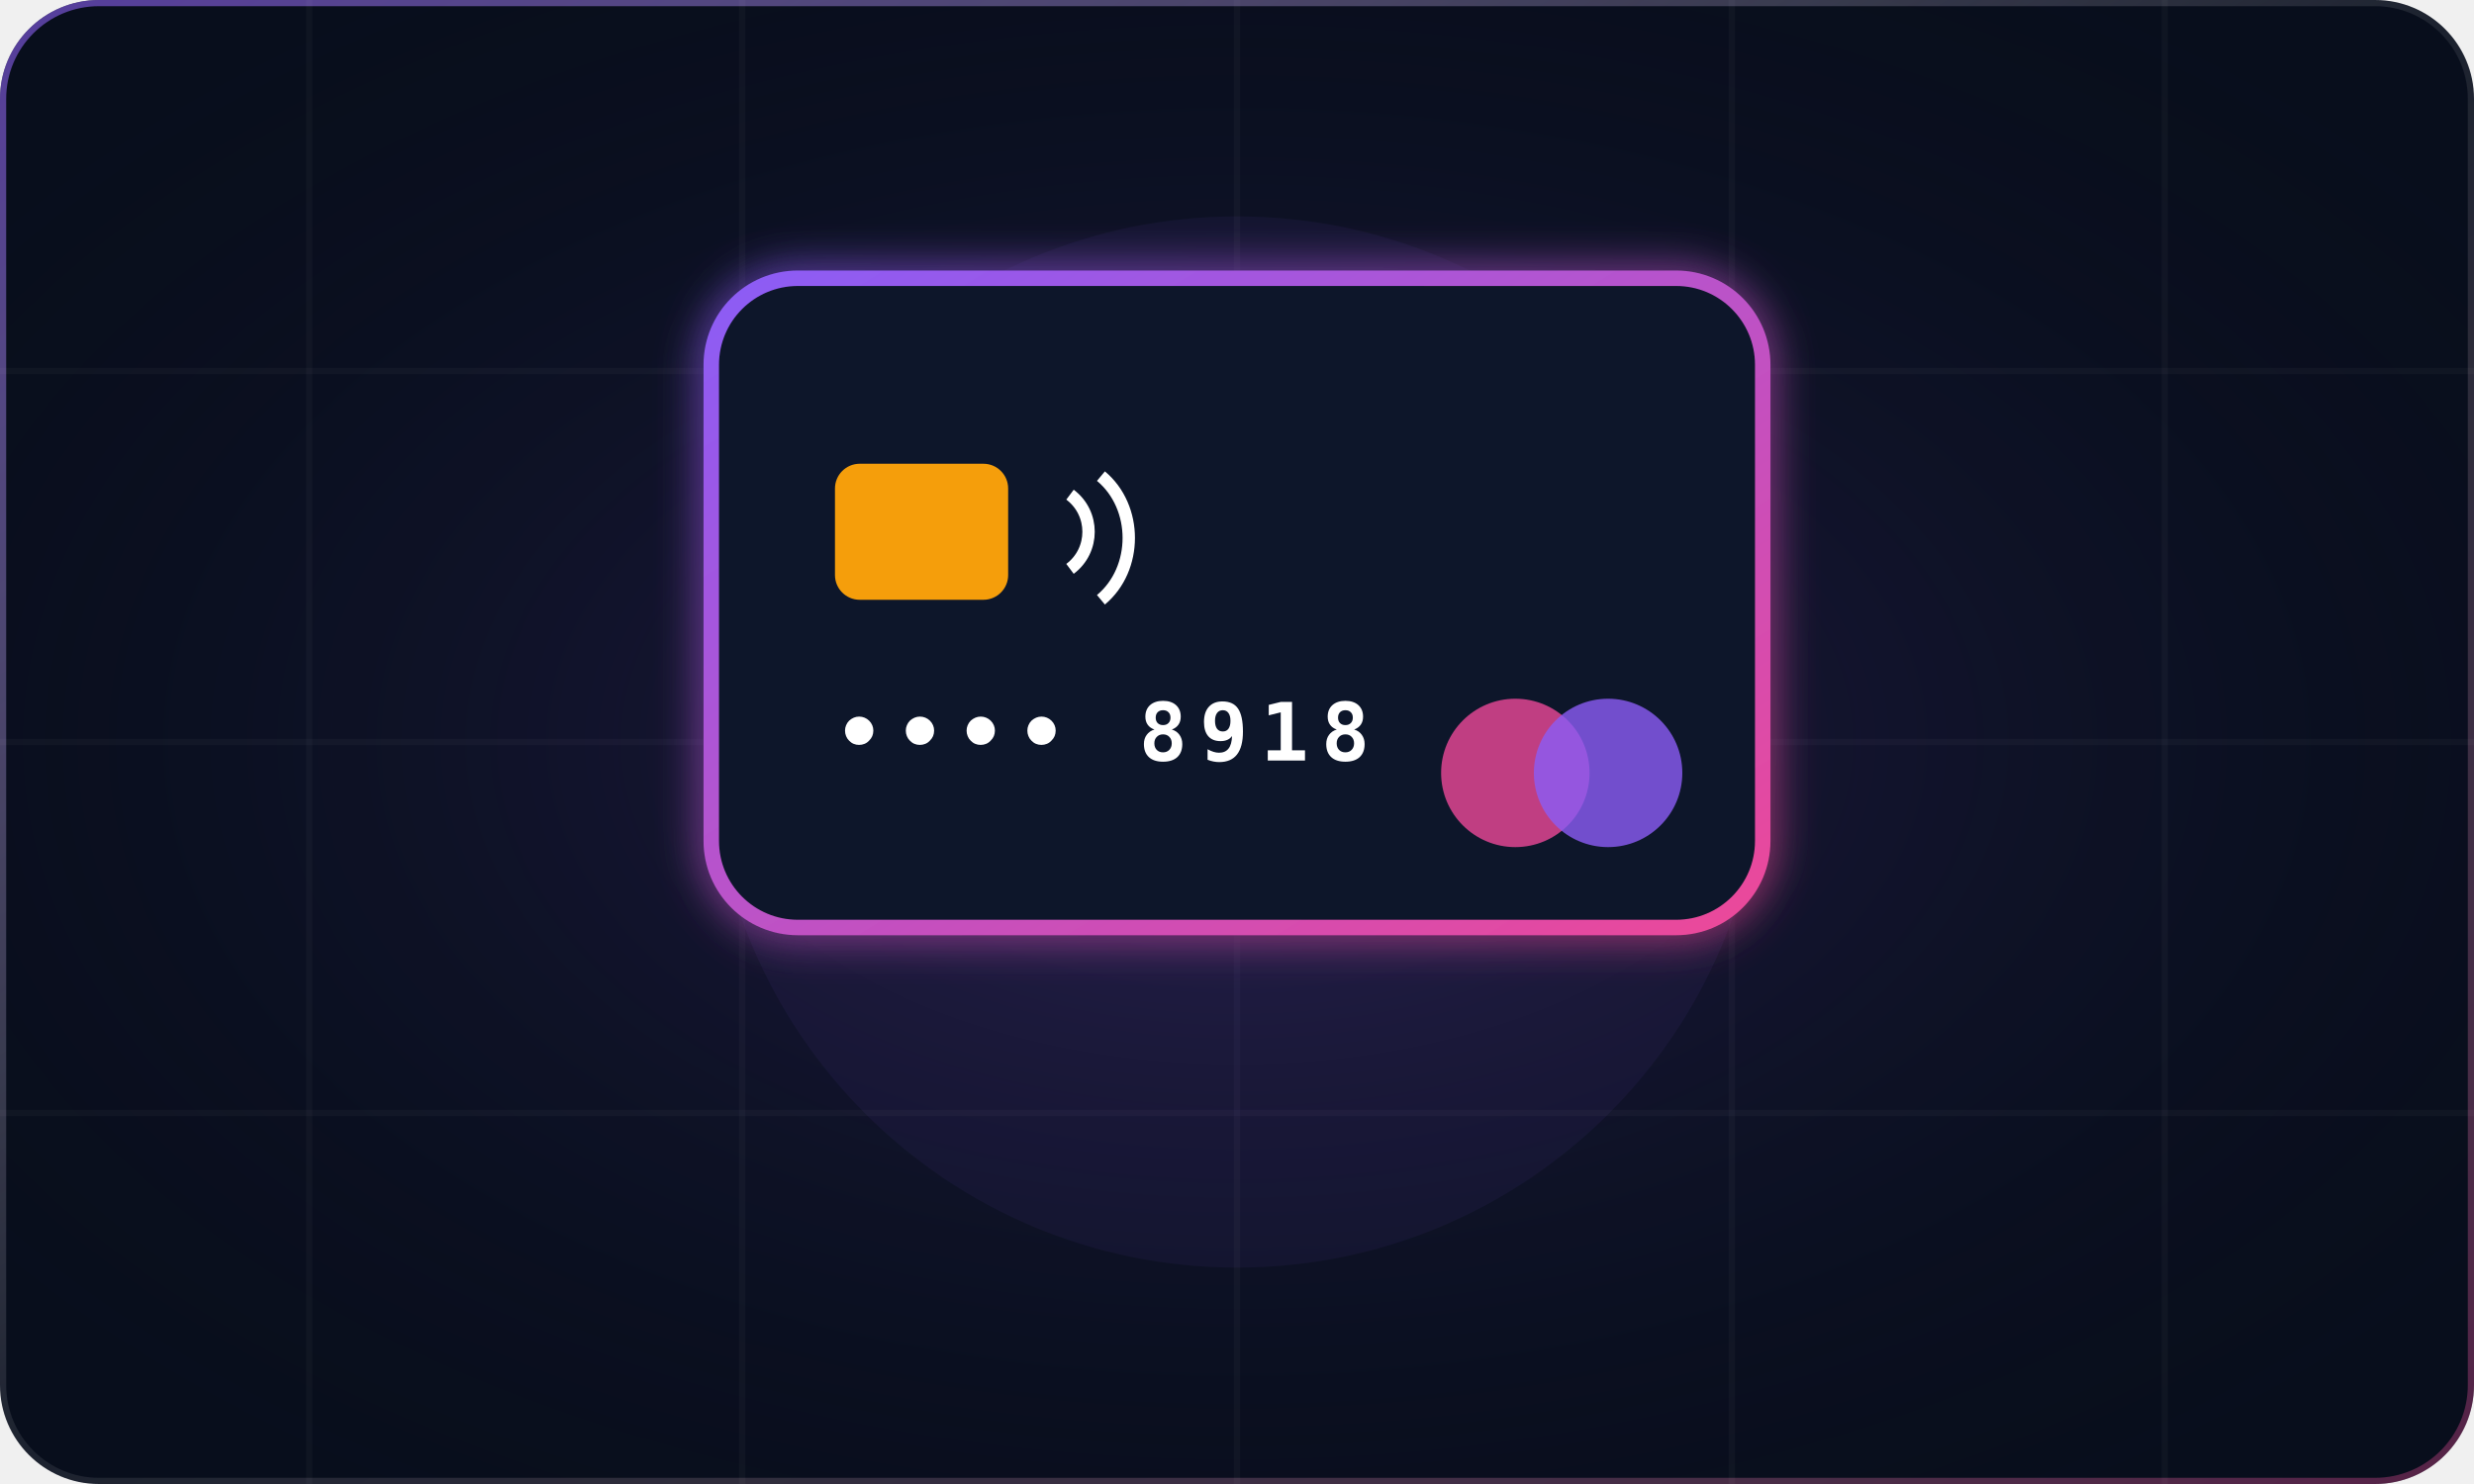
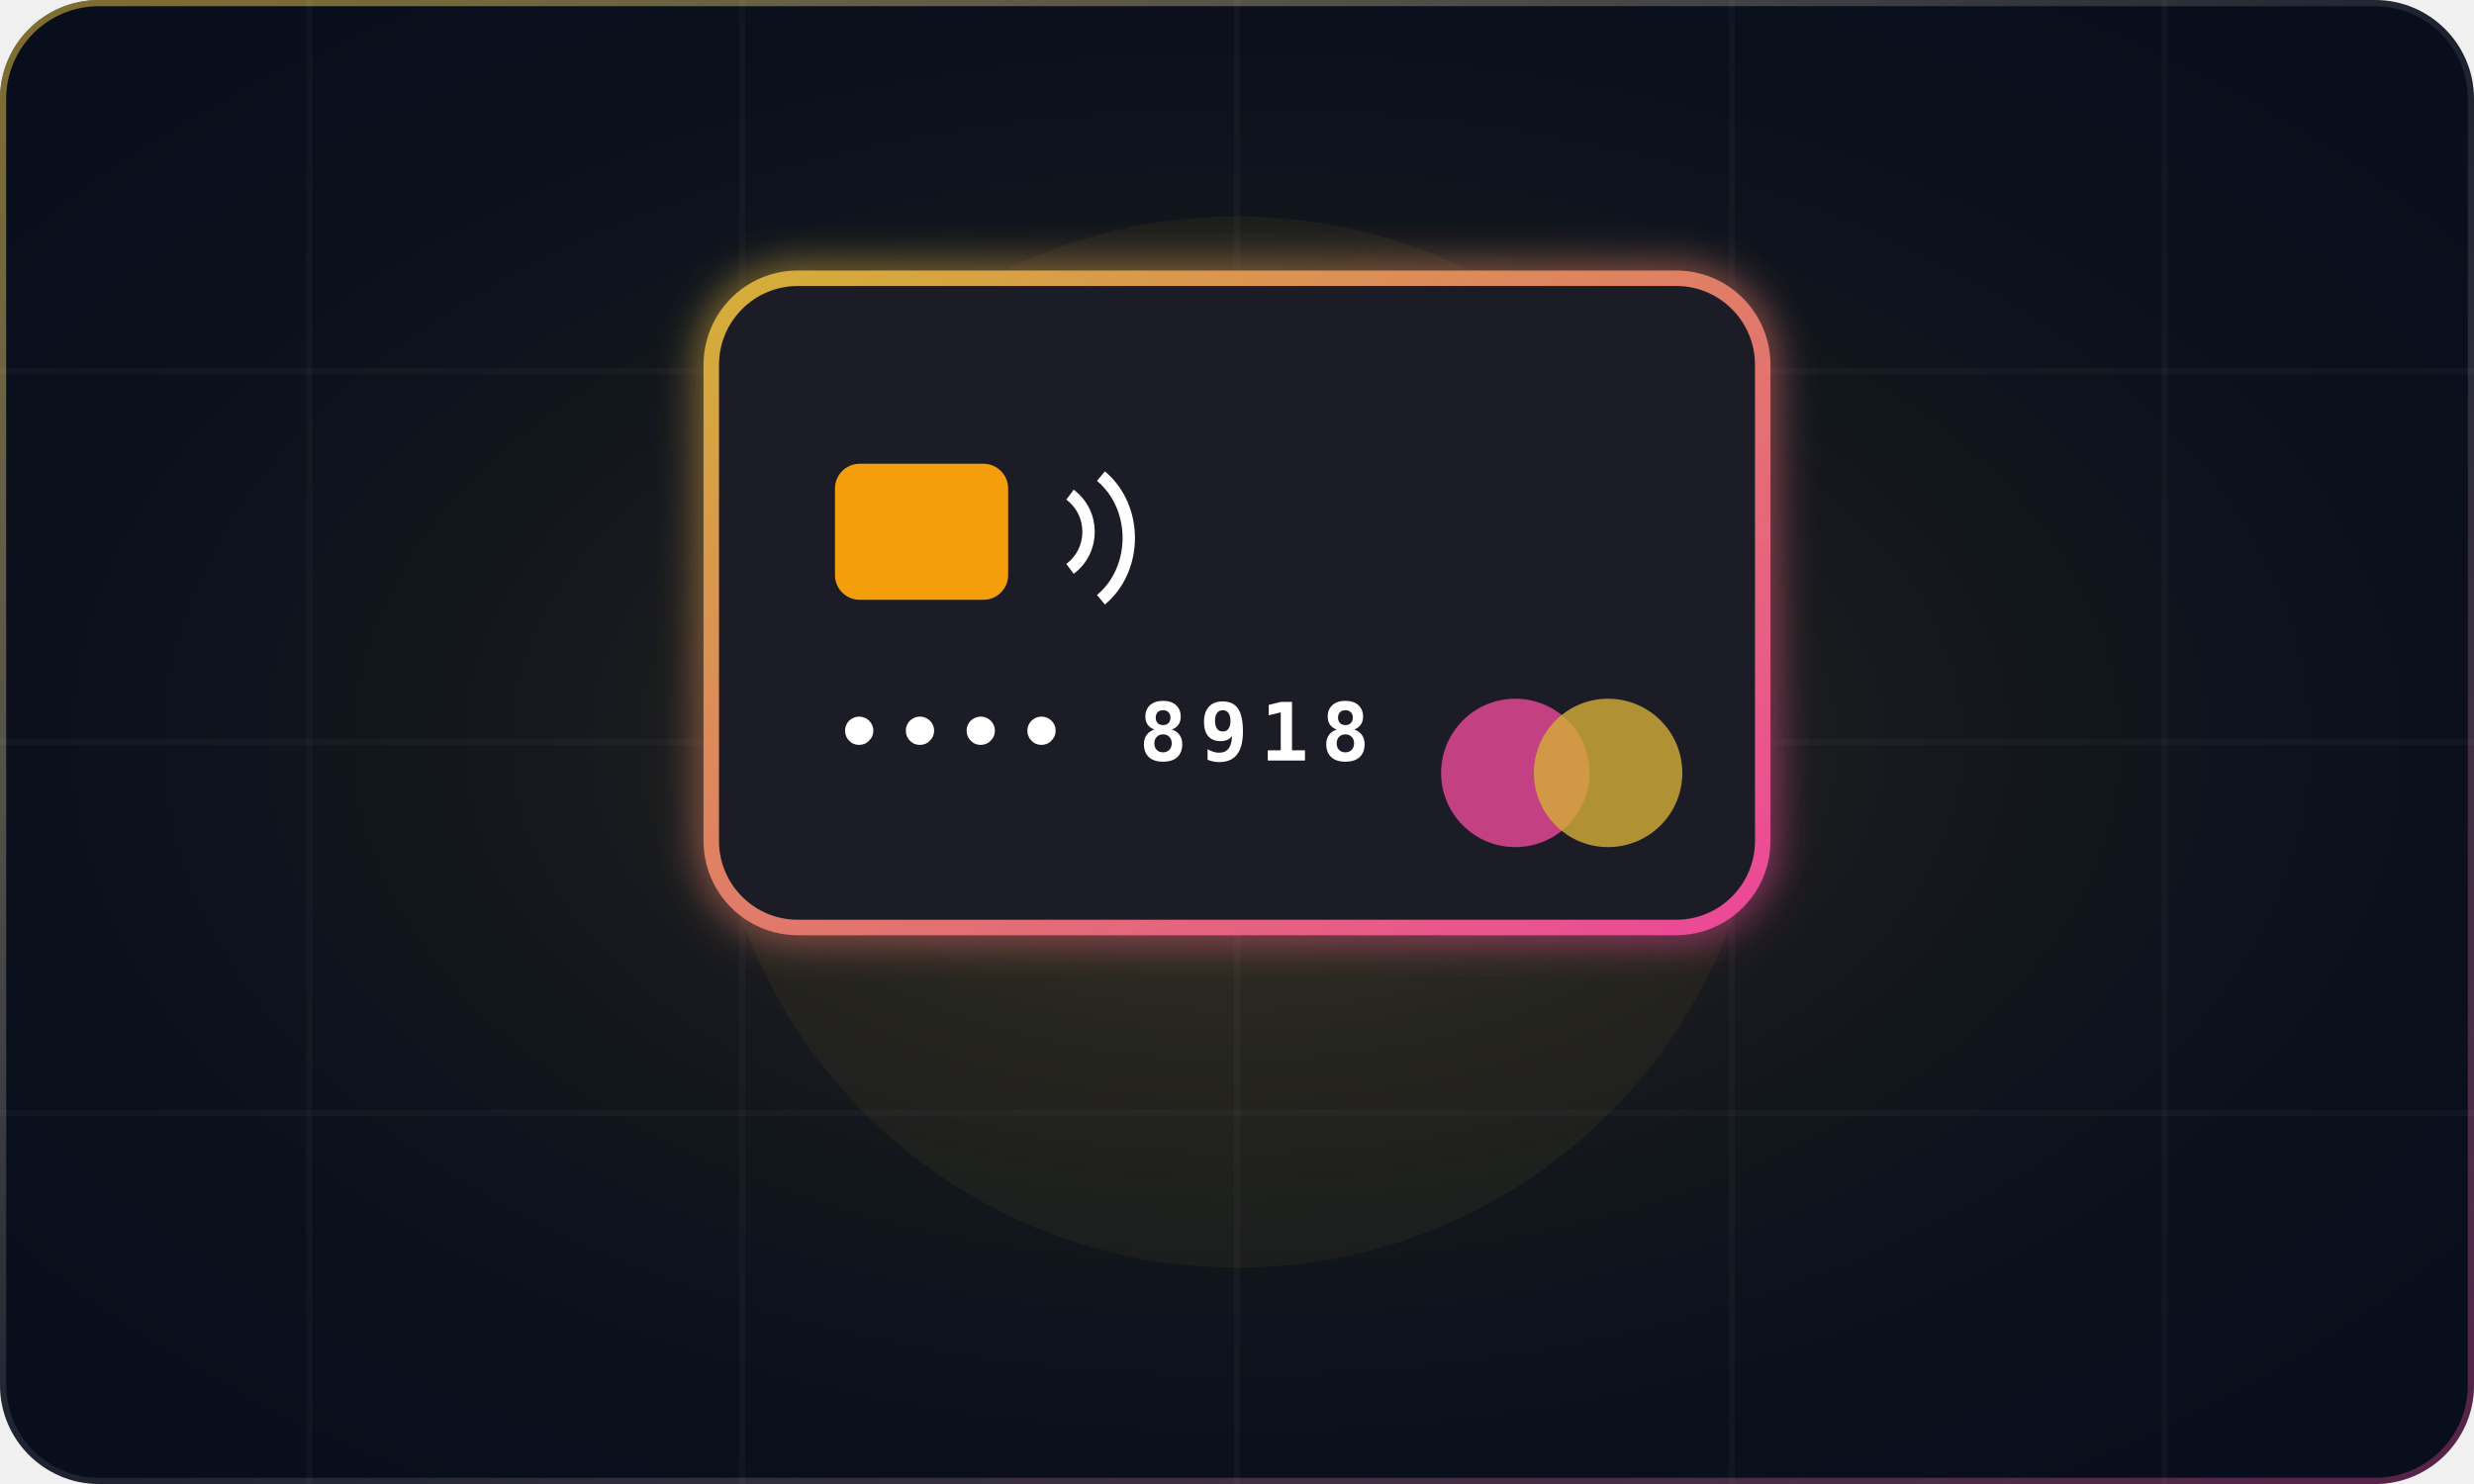
<svg xmlns="http://www.w3.org/2000/svg" viewBox="0 0 400 240" width="400" height="240" fill="none">
  <defs>
    <radialGradient id="bgGlow" cx="50%" cy="50%" r="65%">
-       <stop offset="0%" stop-color="#8b5cf6" stop-opacity="0.2" />
-       <stop offset="100%" stop-color="#060913" stop-opacity="0" />
+       <stop offset="0%" stop-color="#d4af37" stop-opacity="0.2" />
+       <stop offset="100%" stop-color="#0f1115" stop-opacity="0" />
    </radialGradient>
    <linearGradient id="borderGrad" x1="0%" y1="0%" x2="100%" y2="100%">
-       <stop offset="0%" stop-color="#8b5cf6" stop-opacity="0.6" />
+       <stop offset="0%" stop-color="#d4af37" stop-opacity="0.6" />
      <stop offset="50%" stop-color="rgba(255,255,255,0.08)" />
      <stop offset="100%" stop-color="#ec4899" stop-opacity="0.35" />
    </linearGradient>
    <linearGradient id="accentGrad" x1="0%" y1="0%" x2="100%" y2="100%">
-       <stop offset="0%" stop-color="#8b5cf6" />
+       <stop offset="0%" stop-color="#d4af37" />
      <stop offset="100%" stop-color="#ec4899" />
    </linearGradient>
    <filter id="glow" x="-20%" y="-20%" width="140%" height="140%">
      <feGaussianBlur stdDeviation="3.5" result="b" />
      <feComposite in="SourceGraphic" in2="b" operator="over" />
    </filter>
  </defs>
  <rect width="400" height="240" rx="16" fill="#080e1c" />
  <rect width="400" height="240" rx="16" fill="url(#bgGlow)" />
  <rect x="0.5" y="0.5" width="399" height="239" rx="15.5" stroke="url(#borderGrad)" stroke-width="1" />
  <g stroke="rgba(255,255,255,0.03)" stroke-width="1">
    <line x1="50" y1="0" x2="50" y2="240" />
    <line x1="120" y1="0" x2="120" y2="240" />
    <line x1="200" y1="0" x2="200" y2="240" />
    <line x1="280" y1="0" x2="280" y2="240" />
    <line x1="350" y1="0" x2="350" y2="240" />
    <line x1="0" y1="60" x2="400" y2="60" />
    <line x1="0" y1="120" x2="400" y2="120" />
    <line x1="0" y1="180" x2="400" y2="180" />
  </g>
-   <circle cx="200" cy="120" r="85" fill="#8b5cf6" opacity="0.06" />
+   <circle cx="200" cy="120" r="85" fill="#d4af37" opacity="0.06" />
  <g transform="translate(115, 45)">
-     <rect x="0" y="0" width="170" height="105" rx="14" fill="#0f172a" stroke="url(#accentGrad)" stroke-width="2.5" filter="url(#glow)" />
+     <rect x="0" y="0" width="170" height="105" rx="14" fill="#1b1e26" stroke="url(#accentGrad)" stroke-width="2.5" filter="url(#glow)" />
    <rect x="20" y="30" width="28" height="22" rx="4" fill="#f59e0b" />
    <path d="M58 35 C62 38 62 44 58 47" fill="none" stroke="#ffffff" stroke-width="2" />
    <path d="M63 32 C69 37 69 47 63 52" fill="none" stroke="#ffffff" stroke-width="2" />
    <text x="20" y="78" font-family="monospace" font-size="13" font-weight="700" fill="#ffffff" letter-spacing="2">•••• 8918</text>
    <circle cx="130" cy="80" r="12" fill="#ec4899" opacity="0.8" />
-     <circle cx="145" cy="80" r="12" fill="#8b5cf6" opacity="0.8" />
+     <circle cx="145" cy="80" r="12" fill="#d4af37" opacity="0.8" />
  </g>
</svg>
